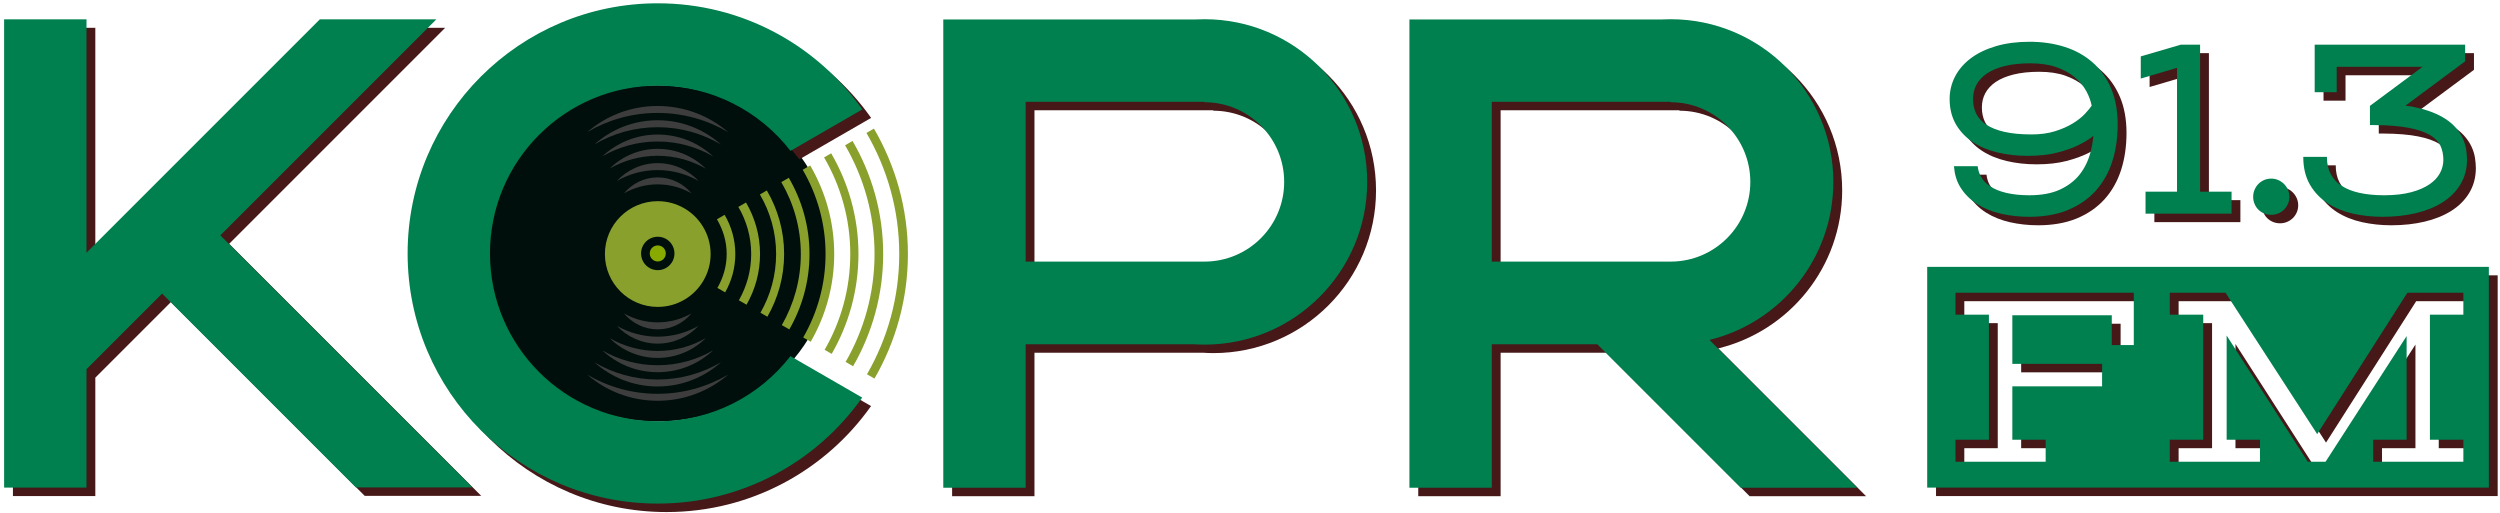
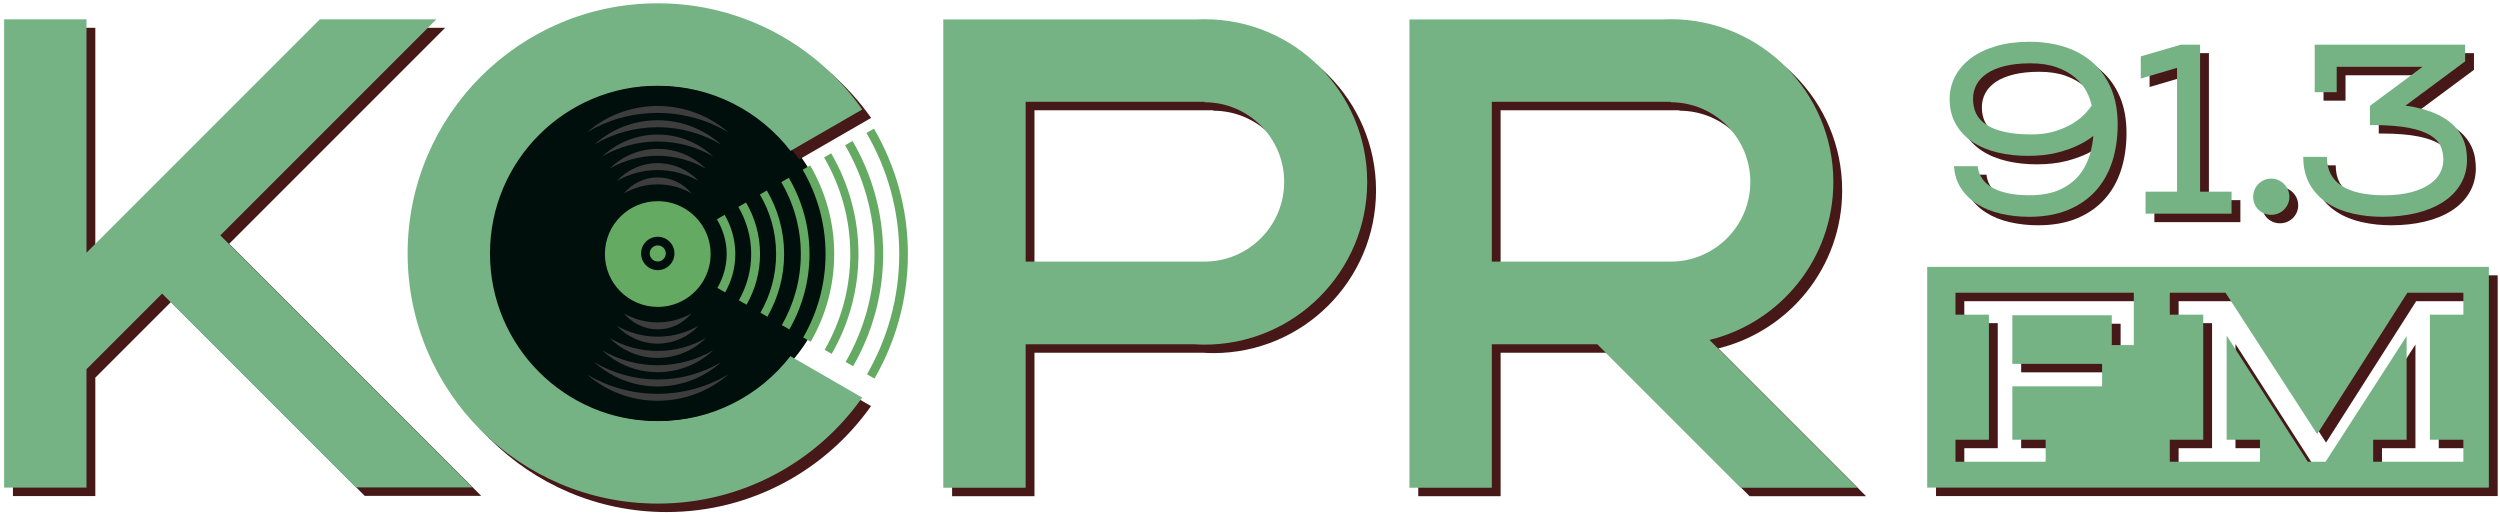
<svg xmlns="http://www.w3.org/2000/svg" xml:space="preserve" enable-background="new 0 0 550 156.16" viewBox="0 0 537 110.16" height="110.16" width="537" y="0px" x="0px" id="Layer_1" version="1.1">
  <defs id="defs3080" />
  <rect y="139.795" x="-41.015" height="164.236" width="2256.146" id="rect3905" style="fill:#4cd351;fill-opacity:1" />
  <g id="g3999" style="fill:#461818;fill-opacity:1" transform="matrix(1.099748,0,0,1.099748,-26.3083,-73.35583)">
    <path style="fill:#461818;fill-opacity:1" id="path4001" d="m 260.905,72.11 c -0.557,0 -1.11,0.014 -1.661,0.043 h -33.272 -16.087 v 91.463 h 16.087 v -28.023 h 32.851 c 0.688,0.045 1.383,0.076 2.082,0.076 17.552,0 31.78,-14.229 31.78,-31.78 0,-17.551 -14.227,-31.779 -31.78,-31.779 z m 0,47.339 h -34.933 V 88.241 h 34.933 v 0.086 c 8.593,0 15.563,6.966 15.563,15.562 0,8.594 -6.969,15.56 -15.563,15.56 z" />
    <polygon style="fill:#461818;fill-opacity:1" id="polygon4003" points="123.807,123.772 74.573,74.539 116.763,32.349 94.012,32.349 48.434,77.929 48.434,32.349 32.344,32.349 32.344,123.813 48.434,123.813 48.434,100.68 63.199,85.914 101.056,123.772 " transform="translate(-5.89391,39.78389)" />
    <g style="fill:#461818;fill-opacity:1" id="g4005" transform="translate(-5.89391,39.78389)">
      <path style="fill:#461818;fill-opacity:1" id="path4007" d="m 365.43,94.966 c 13.889,-3.401 24.195,-15.925 24.195,-30.861 0,-17.551 -14.228,-31.778 -31.78,-31.778 -0.557,0 -1.111,0.014 -1.66,0.043 h -33.271 -16.088 v 91.463 h 16.088 V 95.809 h 20.607 l 28.022,28.023 h 22.751 L 365.43,94.966 z M 322.913,79.665 V 48.457 h 34.932 v 0.086 c 8.596,0 15.563,6.966 15.563,15.562 0,8.595 -6.968,15.561 -15.563,15.561 h -34.932 z" />
    </g>
    <path style="fill:#461818;fill-opacity:1" id="path4009" d="m 402.062,120.481 v 43.116 h 109.7 v -43.116 h -109.7 z m 40.35,5.92 v 9.348 h -4.298 v -5.821 h -19.424 v 9.495 h 16.667 0.863 v 0.863 2.665 0.863 h -0.863 -16.667 v 10.43 h 5.648 0.863 v 0.863 2.572 0.863 h -0.863 -15.89 -0.863 v -0.863 -2.572 -0.863 h 0.863 5.669 v -24.432 h -5.669 -0.863 v -0.863 -2.548 -0.863 h 0.863 33.1 0.863 v 0.863 z m 64.372,0 v 2.548 0.863 h -0.863 -5.669 v 24.432 h 5.669 0.863 v 0.863 2.572 0.863 h -0.863 -15.889 -0.863 v -0.863 -2.572 -0.863 h 0.863 5.669 v -20.245 l -15.575,24.148 -0.255,0.396 h -0.471 -2.527 -0.472 l -0.255,-0.396 -15.597,-24.255 v 20.353 h 5.646 0.863 v 0.863 2.572 0.863 h -0.863 -15.889 -0.863 v -0.863 -2.572 -0.863 h 0.863 5.671 v -24.433 h -5.671 -0.863 v -0.863 -2.548 -0.863 h 0.863 9.561 0.469 l 0.256,0.394 17.643,27.215 17.353,-27.21 0.254,-0.399 h 0.474 9.606 0.863 v 0.863 z" />
    <g style="fill:#461818;fill-opacity:1" id="g4011" transform="translate(-5.89391,39.78389)">
      <path style="fill:#461818;fill-opacity:1" id="path4013" d="m 478.407,65.621 c -0.185,-0.419 -0.439,-0.794 -0.756,-1.113 -0.317,-0.317 -0.691,-0.572 -1.114,-0.761 -0.442,-0.193 -0.908,-0.29 -1.39,-0.29 -0.498,0 -0.971,0.097 -1.405,0.288 -0.429,0.191 -0.802,0.449 -1.113,0.768 -0.316,0.33 -0.562,0.708 -0.736,1.128 -0.18,0.422 -0.271,0.892 -0.271,1.388 0,0.482 0.093,0.944 0.274,1.373 0.171,0.415 0.421,0.792 0.738,1.113 0.313,0.313 0.688,0.563 1.117,0.746 0.438,0.182 0.906,0.272 1.396,0.272 0.474,0 0.934,-0.09 1.367,-0.269 0.437,-0.186 0.812,-0.433 1.126,-0.739 0.323,-0.315 0.581,-0.69 0.768,-1.114 0.19,-0.432 0.288,-0.897 0.288,-1.382 0,-0.5 -0.097,-0.973 -0.289,-1.408 z" />
      <path style="fill:#461818;fill-opacity:1" id="path4015" d="m 443.86,45.813 c -0.861,-2.018 -2.082,-3.727 -3.627,-5.079 -1.534,-1.34 -3.377,-2.356 -5.477,-3.019 -2.075,-0.654 -4.364,-0.985 -6.805,-0.985 -2.43,0 -4.625,0.284 -6.526,0.845 -1.924,0.563 -3.575,1.352 -4.904,2.343 -1.352,1.005 -2.396,2.207 -3.106,3.571 -0.716,1.369 -1.078,2.856 -1.078,4.418 0,1.876 0.415,3.542 1.232,4.952 0.809,1.394 1.927,2.567 3.323,3.487 1.368,0.9 2.996,1.579 4.84,2.017 1.811,0.433 3.789,0.652 5.879,0.652 2.185,0 4.13,-0.216 5.782,-0.644 1.638,-0.422 3.054,-0.93 4.21,-1.509 1.144,-0.572 2.087,-1.161 2.805,-1.75 -0.104,1.125 -0.297,2.22 -0.577,3.271 -0.43,1.621 -1.142,3.066 -2.117,4.297 -0.965,1.212 -2.258,2.197 -3.84,2.926 -1.593,0.733 -3.601,1.104 -5.967,1.104 -1.668,0 -3.173,-0.153 -4.474,-0.456 -1.257,-0.293 -2.326,-0.728 -3.18,-1.291 -0.826,-0.547 -1.436,-1.205 -1.863,-2.007 -0.304,-0.569 -0.493,-1.219 -0.58,-1.926 h -0.876 -2.888 -0.866 l 0.006,0.068 c 0.12,1.527 0.528,2.869 1.212,3.989 0.826,1.355 1.945,2.483 3.327,3.354 1.353,0.854 2.935,1.49 4.7,1.887 1.728,0.393 3.572,0.592 5.481,0.592 2.843,0 5.373,-0.447 7.521,-1.328 2.16,-0.89 3.989,-2.151 5.435,-3.748 1.441,-1.596 2.532,-3.525 3.244,-5.735 0.699,-2.181 1.054,-4.609 1.054,-7.219 10e-4,-2.685 -0.436,-5.067 -1.3,-7.077 z m -5.064,4.962 c -0.625,0.667 -1.434,1.307 -2.405,1.904 -0.975,0.598 -2.147,1.112 -3.482,1.529 -1.322,0.411 -2.867,0.62 -4.591,0.62 -2.063,0 -3.856,-0.172 -5.327,-0.512 -1.434,-0.333 -2.621,-0.808 -3.528,-1.414 -0.881,-0.586 -1.51,-1.277 -1.925,-2.113 -0.416,-0.842 -0.628,-1.812 -0.628,-2.883 0,-1.031 0.229,-1.977 0.683,-2.811 0.452,-0.833 1.133,-1.562 2.023,-2.167 0.918,-0.621 2.093,-1.112 3.49,-1.458 1.425,-0.353 3.102,-0.531 4.982,-0.531 1.999,0 3.739,0.262 5.171,0.779 1.428,0.516 2.636,1.191 3.591,2.007 0.952,0.813 1.704,1.735 2.234,2.741 0.48,0.912 0.816,1.833 1.001,2.741 -0.322,0.473 -0.755,1 -1.289,1.568 z" />
      <polygon style="fill:#461818;fill-opacity:1" id="polygon4017" points="461.255,38.162 461.255,37.299 460.392,37.299 457.613,37.299 457.489,37.299 457.371,37.333 449.67,39.584 449.67,43.911 449.914,43.839 456.75,41.822 456.75,66.007 450.604,66.007 450.601,66.007 450.601,70.304 450.604,70.304 467.403,70.304 467.403,66.007 461.255,66.007 " />
      <path style="fill:#461818;fill-opacity:1" id="path4019" d="m 513.229,57.783 c -0.11,-0.746 -0.347,-1.504 -0.699,-2.254 -0.352,-0.755 -0.864,-1.503 -1.521,-2.22 -0.66,-0.719 -1.537,-1.385 -2.606,-1.98 -1.044,-0.583 -2.342,-1.088 -3.857,-1.503 -0.938,-0.254 -1.999,-0.464 -3.169,-0.626 l 11.299,-8.386 0.349,-0.259 V 40.12 38.162 37.299 h -0.863 -27.66 -0.863 v 0.863 8.414 h 4.299 V 41.62 h 16.765 l -9.923,7.368 -0.349,0.259 v 0.434 2.457 0.858 l 0.858,0.005 c 2.758,0.016 5.062,0.207 6.846,0.565 1.743,0.349 3.13,0.836 4.121,1.448 0.934,0.573 1.588,1.255 1.948,2.03 0.376,0.817 0.567,1.741 0.567,2.744 0,0.898 -0.219,1.765 -0.65,2.576 -0.432,0.813 -1.11,1.546 -2.02,2.18 -0.935,0.651 -2.149,1.179 -3.61,1.569 -1.479,0.396 -3.264,0.597 -5.309,0.597 -1.788,0 -3.405,-0.158 -4.808,-0.47 -1.371,-0.301 -2.546,-0.769 -3.495,-1.392 -0.923,-0.606 -1.614,-1.355 -2.114,-2.292 -0.491,-0.923 -0.74,-2.047 -0.74,-3.337 v -0.011 h -4.616 v 0.011 c 0,2.123 0.445,3.959 1.324,5.458 0.869,1.484 2.051,2.712 3.512,3.647 1.424,0.913 3.088,1.583 4.946,1.994 1.812,0.399 3.721,0.601 5.673,0.601 2.341,0 4.533,-0.238 6.516,-0.707 2.005,-0.474 3.764,-1.186 5.228,-2.115 1.497,-0.947 2.679,-2.135 3.511,-3.531 0.845,-1.41 1.273,-3.033 1.273,-4.823 -0.003,-0.591 -0.057,-1.25 -0.163,-1.96 z" />
    </g>
    <g style="fill:#461818;fill-opacity:1" id="g4021">
      <path style="fill:#000f0b;fill-opacity:1" id="path6021" d="m 271.251,-35.602 c 11.507,26.1 -1.214,56.21 -28.414,67.253 -27.199,11.042 -58.577,-1.165 -70.084,-27.266 -11.507,-26.1 1.214,-56.21 28.414,-67.253 26.862,-10.905 57.876,0.857 69.711,26.439" transform="matrix(0.639852,0,0,0.639852,10.28595,126.1821)" />
      <path style="fill:#461818;fill-opacity:1" id="path4023" d="m 154.119,150.632 c -18.099,0 -36.054,-15.363 -36.054,-33.465 0,-18.1 17.263,-35.882 35.363,-35.882 10.552,0 20.623,8.795 26.617,16.541 l 14.022,-8.096 c -8.846,-12.539 -23.439,-20.729 -39.95,-20.729 -26.982,0 -48.856,21.876 -48.856,48.856 0,26.983 21.874,48.859 48.856,48.859 16.5,0 31.085,-8.178 39.934,-20.704 l -14.024,-8.097 c -5.996,7.736 -15.366,12.717 -25.908,12.717 z" />
      <g style="fill:#461818;fill-opacity:1" id="g4063">
		
		
		
		
		
		
	</g>
    </g>
  </g>
  <g id="g3090" style="fill:#e04c4c;fill-opacity:1" transform="matrix(1.099748,0,0,1.099748,-34.68612,-31.42143)">
-     <path style="fill:#007f4f;fill-opacity:1" id="path2986" d="m 266.799,32.326 c -0.557,0 -1.11,0.014 -1.661,0.043 h -33.272 -16.087 v 91.463 h 16.087 V 95.809 h 32.851 c 0.688,0.045 1.383,0.076 2.082,0.076 17.552,0 31.78,-14.229 31.78,-31.78 0,-17.551 -14.227,-31.779 -31.78,-31.779 z m 0,47.339 H 231.866 V 48.457 h 34.933 v 0.086 c 8.593,0 15.563,6.966 15.563,15.562 0,8.594 -6.969,15.56 -15.563,15.56 z" />
-     <polygon style="fill:#007f4f;fill-opacity:1" id="polygon2988" points="32.344,123.813 48.434,123.813 48.434,100.68 63.199,85.914 101.056,123.772 123.807,123.772 74.573,74.539 116.763,32.349 94.012,32.349 48.434,77.929 48.434,32.349 32.344,32.349 " />
-     <g style="fill:#007f4f;fill-opacity:1" id="g2990">
-       <path style="fill:#007f4f;fill-opacity:1" id="path2992" d="m 365.43,94.966 c 13.889,-3.401 24.195,-15.925 24.195,-30.861 0,-17.551 -14.228,-31.778 -31.78,-31.778 -0.557,0 -1.111,0.014 -1.66,0.043 h -33.271 -16.088 v 91.463 h 16.088 V 95.809 h 20.607 l 28.022,28.023 h 22.751 L 365.43,94.966 z M 322.913,79.665 V 48.457 h 34.932 v 0.086 c 8.596,0 15.563,6.966 15.563,15.562 0,8.595 -6.968,15.561 -15.563,15.561 h -34.932 z" />
-     </g>
-     <path style="fill:#007f4f;fill-opacity:1" id="path2994" d="m 407.956,80.697 v 43.116 h 109.7 V 80.697 h -109.7 z m 40.35,5.92 v 9.348 h -4.298 v -5.821 h -19.424 v 9.495 h 16.667 0.863 v 0.863 2.665 0.863 h -0.863 -16.667 v 10.43 h 5.648 0.863 v 0.863 2.572 0.863 h -0.863 -15.89 -0.863 v -0.863 -2.572 -0.863 h 0.863 5.669 V 90.028 h -5.669 -0.863 v -0.863 -2.548 -0.863 h 0.863 33.1 0.863 v 0.863 z m 64.372,0 v 2.548 0.863 h -0.863 -5.669 v 24.432 h 5.669 0.863 v 0.863 2.572 0.863 h -0.863 -15.889 -0.863 v -0.863 -2.572 -0.863 h 0.863 5.669 V 94.215 l -15.575,24.148 -0.255,0.396 h -0.471 -2.527 -0.472 l -0.255,-0.396 -15.597,-24.255 v 20.353 h 5.646 0.863 v 0.863 2.572 0.863 h -0.863 -15.889 -0.863 v -0.863 -2.572 -0.863 h 0.863 5.671 V 90.028 h -5.671 -0.863 v -0.863 -2.548 -0.863 h 0.863 9.561 0.469 l 0.256,0.394 17.643,27.215 17.353,-27.21 0.254,-0.399 h 0.474 9.606 0.863 v 0.863 z" />
-     <g style="fill:#007f4f;fill-opacity:1" id="g2996">
-       <path style="fill:#007f4f;fill-opacity:1" id="path2998" d="m 478.407,65.621 c -0.185,-0.419 -0.439,-0.794 -0.756,-1.113 -0.317,-0.317 -0.691,-0.572 -1.114,-0.761 -0.442,-0.193 -0.908,-0.29 -1.39,-0.29 -0.498,0 -0.971,0.097 -1.405,0.288 -0.429,0.191 -0.802,0.449 -1.113,0.768 -0.316,0.33 -0.562,0.708 -0.736,1.128 -0.18,0.422 -0.271,0.892 -0.271,1.388 0,0.482 0.093,0.944 0.274,1.373 0.171,0.415 0.421,0.792 0.738,1.113 0.313,0.313 0.688,0.563 1.117,0.746 0.438,0.182 0.906,0.272 1.396,0.272 0.474,0 0.934,-0.09 1.367,-0.269 0.437,-0.186 0.812,-0.433 1.126,-0.739 0.323,-0.315 0.581,-0.69 0.768,-1.114 0.19,-0.432 0.288,-0.897 0.288,-1.382 0,-0.5 -0.097,-0.973 -0.289,-1.408 z" />
-       <path style="fill:#007f4f;fill-opacity:1" id="path3002" d="m 443.86,45.813 c -0.861,-2.018 -2.082,-3.727 -3.627,-5.079 -1.534,-1.34 -3.377,-2.356 -5.477,-3.019 -2.075,-0.654 -4.364,-0.985 -6.805,-0.985 -2.43,0 -4.625,0.284 -6.526,0.845 -1.924,0.563 -3.575,1.352 -4.904,2.343 -1.352,1.005 -2.396,2.207 -3.106,3.571 -0.716,1.369 -1.078,2.856 -1.078,4.418 0,1.876 0.415,3.542 1.232,4.952 0.809,1.394 1.927,2.567 3.323,3.487 1.368,0.9 2.996,1.579 4.84,2.017 1.811,0.433 3.789,0.652 5.879,0.652 2.185,0 4.13,-0.216 5.782,-0.644 1.638,-0.422 3.054,-0.93 4.21,-1.509 1.144,-0.572 2.087,-1.161 2.805,-1.75 -0.104,1.125 -0.297,2.22 -0.577,3.271 -0.43,1.621 -1.142,3.066 -2.117,4.297 -0.965,1.212 -2.258,2.197 -3.84,2.926 -1.593,0.733 -3.601,1.104 -5.967,1.104 -1.668,0 -3.173,-0.153 -4.474,-0.456 -1.257,-0.293 -2.326,-0.728 -3.18,-1.291 -0.826,-0.547 -1.436,-1.205 -1.863,-2.007 -0.304,-0.569 -0.493,-1.219 -0.58,-1.926 h -0.876 -2.888 -0.866 l 0.006,0.068 c 0.12,1.527 0.528,2.869 1.212,3.989 0.826,1.355 1.945,2.483 3.327,3.354 1.353,0.854 2.935,1.49 4.7,1.887 1.728,0.393 3.572,0.592 5.481,0.592 2.843,0 5.373,-0.447 7.521,-1.328 2.16,-0.89 3.989,-2.151 5.435,-3.748 1.441,-1.596 2.532,-3.525 3.244,-5.735 0.699,-2.181 1.054,-4.609 1.054,-7.219 10e-4,-2.685 -0.436,-5.067 -1.3,-7.077 z m -5.064,4.962 c -0.625,0.667 -1.434,1.307 -2.405,1.904 -0.975,0.598 -2.147,1.112 -3.482,1.529 -1.322,0.411 -2.867,0.62 -4.591,0.62 -2.063,0 -3.856,-0.172 -5.327,-0.512 -1.434,-0.333 -2.621,-0.808 -3.528,-1.414 -0.881,-0.586 -1.51,-1.277 -1.925,-2.113 -0.416,-0.842 -0.628,-1.812 -0.628,-2.883 0,-1.031 0.229,-1.977 0.683,-2.811 0.452,-0.833 1.133,-1.562 2.023,-2.167 0.918,-0.621 2.093,-1.112 3.49,-1.458 1.425,-0.353 3.102,-0.531 4.982,-0.531 1.999,0 3.739,0.262 5.171,0.779 1.428,0.516 2.636,1.191 3.591,2.007 0.952,0.813 1.704,1.735 2.234,2.741 0.48,0.912 0.816,1.833 1.001,2.741 -0.322,0.473 -0.755,1 -1.289,1.568 z" />
-       <polygon style="fill:#007f4f;fill-opacity:1" id="polygon3004" points="449.67,43.911 449.914,43.839 456.75,41.822 456.75,66.007 450.604,66.007 450.601,66.007 450.601,70.304 450.604,70.304 467.403,70.304 467.403,66.007 461.255,66.007 461.255,38.162 461.255,37.299 460.392,37.299 457.613,37.299 457.489,37.299 457.371,37.333 449.67,39.584 " />
-       <path style="fill:#007f4f;fill-opacity:1" id="path3006" d="m 513.229,57.783 c -0.11,-0.746 -0.347,-1.504 -0.699,-2.254 -0.352,-0.755 -0.864,-1.503 -1.521,-2.22 -0.66,-0.719 -1.537,-1.385 -2.606,-1.98 -1.044,-0.583 -2.342,-1.088 -3.857,-1.503 -0.938,-0.254 -1.999,-0.464 -3.169,-0.626 l 11.299,-8.386 0.349,-0.259 V 40.12 38.162 37.299 h -0.863 -27.66 -0.863 v 0.863 8.414 h 4.299 V 41.62 h 16.765 l -9.923,7.368 -0.349,0.259 v 0.434 2.457 0.858 l 0.858,0.005 c 2.758,0.016 5.062,0.207 6.846,0.565 1.743,0.349 3.13,0.836 4.121,1.448 0.934,0.573 1.588,1.255 1.948,2.03 0.376,0.817 0.567,1.741 0.567,2.744 0,0.898 -0.219,1.765 -0.65,2.576 -0.432,0.813 -1.11,1.546 -2.02,2.18 -0.935,0.651 -2.149,1.179 -3.61,1.569 -1.479,0.396 -3.264,0.597 -5.309,0.597 -1.788,0 -3.405,-0.158 -4.808,-0.47 -1.371,-0.301 -2.546,-0.769 -3.495,-1.392 -0.923,-0.606 -1.614,-1.355 -2.114,-2.292 -0.491,-0.923 -0.74,-2.047 -0.74,-3.337 v -0.011 h -4.616 v 0.011 c 0,2.123 0.445,3.959 1.324,5.458 0.869,1.484 2.051,2.712 3.512,3.647 1.424,0.913 3.088,1.583 4.946,1.994 1.812,0.399 3.721,0.601 5.673,0.601 2.341,0 4.533,-0.238 6.516,-0.707 2.005,-0.474 3.764,-1.186 5.228,-2.115 1.497,-0.947 2.679,-2.135 3.511,-3.531 0.845,-1.41 1.273,-3.033 1.273,-4.823 -0.003,-0.591 -0.057,-1.25 -0.163,-1.96 z" />
-     </g>
    <g style="fill:#e04c4c;fill-opacity:1" id="g3008">
-       <path style="fill:#007f4f;fill-opacity:1" id="path3010" d="m 160.013,110.848 c -18.099,0 -32.771,-14.672 -32.771,-32.774 0,-18.1 14.671,-32.771 32.771,-32.771 10.552,0 19.932,4.993 25.926,12.739 l 14.022,-8.096 c -8.846,-12.539 -23.439,-20.729 -39.95,-20.729 -26.982,0 -48.856,21.876 -48.856,48.856 0,26.983 21.874,48.859 48.856,48.859 16.5,0 31.085,-8.178 39.934,-20.704 l -14.024,-8.097 c -5.996,7.736 -15.366,12.717 -25.908,12.717 z" />
-       <g style="fill:#89a02c;fill-opacity:1" id="g3012">
-         <g style="fill:#89a02c;fill-opacity:1" id="g3014">
-           <path style="fill:#89a02c;fill-opacity:1" id="path3016" d="m 202.236,53.69 -0.931,0.538 -0.532,0.309 c 4.05,6.961 6.405,15.021 6.405,23.65 0,8.561 -2.315,16.566 -6.3,23.483 l 0.427,0.251 1.034,0.596 c 4.132,-7.168 6.53,-15.461 6.53,-24.33 0,-8.933 -2.441,-17.289 -6.633,-24.497 z" />
+       <g id="g3108" style="fill:#75b385;fill-opacity:1">
+         <path d="m 266.799,32.326 c -0.557,0 -1.11,0.014 -1.661,0.043 h -33.272 -16.087 v 91.463 h 16.087 V 95.809 h 32.851 c 0.688,0.045 1.383,0.076 2.082,0.076 17.552,0 31.78,-14.229 31.78,-31.78 0,-17.551 -14.227,-31.779 -31.78,-31.779 z m 0,47.339 H 231.866 V 48.457 h 34.933 v 0.086 c 8.593,0 15.563,6.966 15.563,15.562 0,8.594 -6.969,15.56 -15.563,15.56 z" id="path2986" style="fill:#75b385;fill-opacity:1" />
+         <polygon points="32.344,123.813 48.434,123.813 48.434,100.68 63.199,85.914 101.056,123.772 123.807,123.772 74.573,74.539 116.763,32.349 94.012,32.349 48.434,77.929 48.434,32.349 32.344,32.349 " id="polygon2988" style="fill:#75b385;fill-opacity:1" />
+         <g id="g2990" style="fill:#75b385;fill-opacity:1">
+           <path d="m 365.43,94.966 c 13.889,-3.401 24.195,-15.925 24.195,-30.861 0,-17.551 -14.228,-31.778 -31.78,-31.778 -0.557,0 -1.111,0.014 -1.66,0.043 h -33.271 -16.088 v 91.463 h 16.088 V 95.809 h 20.607 l 28.022,28.023 h 22.751 L 365.43,94.966 z M 322.913,79.665 V 48.457 h 34.932 v 0.086 c 8.596,0 15.563,6.966 15.563,15.562 0,8.595 -6.968,15.561 -15.563,15.561 h -34.932 z" id="path2992" style="fill:#75b385;fill-opacity:1" />
        </g>
-         <g style="fill:#89a02c;fill-opacity:1" id="g3018">
-           <path style="fill:#89a02c;fill-opacity:1" id="path3020" d="m 204.04,78.188 c 0,-8.055 -2.201,-15.588 -5.983,-22.085 l -1.457,0.843 c 3.635,6.25 5.753,13.492 5.753,21.242 0,7.682 -2.075,14.861 -5.651,21.075 l 1.461,0.842 c 3.717,-6.457 5.877,-13.928 5.877,-21.917 z" />
+         <path d="m 407.956,80.697 v 43.116 h 109.7 V 80.697 h -109.7 z m 40.35,5.92 v 9.348 h -4.298 v -5.821 h -19.424 v 9.495 h 16.667 0.863 v 0.863 2.665 0.863 h -0.863 -16.667 v 10.43 h 5.648 0.863 v 0.863 2.572 0.863 h -0.863 -15.89 -0.863 v -0.863 -2.572 -0.863 h 0.863 5.669 V 90.028 h -5.669 -0.863 v -0.863 -2.548 -0.863 h 0.863 33.1 0.863 v 0.863 z m 64.372,0 v 2.548 0.863 h -0.863 -5.669 v 24.432 h 5.669 0.863 v 0.863 2.572 0.863 h -0.863 -15.889 -0.863 v -0.863 -2.572 -0.863 h 0.863 5.669 V 94.215 l -15.575,24.148 -0.255,0.396 h -0.471 -2.527 -0.472 l -0.255,-0.396 -15.597,-24.255 v 20.353 h 5.646 0.863 v 0.863 2.572 0.863 h -0.863 -15.889 -0.863 v -0.863 -2.572 -0.863 h 0.863 5.671 V 90.028 h -5.671 -0.863 v -0.863 -2.548 -0.863 h 0.863 9.561 0.469 l 0.256,0.394 17.643,27.215 17.353,-27.21 0.254,-0.399 h 0.474 9.606 0.863 v 0.863 z" id="path2994" style="fill:#75b385;fill-opacity:1" />
+         <g id="g2996" style="fill:#75b385;fill-opacity:1">
+           <path d="m 478.407,65.621 c -0.185,-0.419 -0.439,-0.794 -0.756,-1.113 -0.317,-0.317 -0.691,-0.572 -1.114,-0.761 -0.442,-0.193 -0.908,-0.29 -1.39,-0.29 -0.498,0 -0.971,0.097 -1.405,0.288 -0.429,0.191 -0.802,0.449 -1.113,0.768 -0.316,0.33 -0.562,0.708 -0.736,1.128 -0.18,0.422 -0.271,0.892 -0.271,1.388 0,0.482 0.093,0.944 0.274,1.373 0.171,0.415 0.421,0.792 0.738,1.113 0.313,0.313 0.688,0.563 1.117,0.746 0.438,0.182 0.906,0.272 1.396,0.272 0.474,0 0.934,-0.09 1.367,-0.269 0.437,-0.186 0.812,-0.433 1.126,-0.739 0.323,-0.315 0.581,-0.69 0.768,-1.114 0.19,-0.432 0.288,-0.897 0.288,-1.382 0,-0.5 -0.097,-0.973 -0.289,-1.408 z" id="path2998" style="fill:#75b385;fill-opacity:1" />
+           <path d="m 443.86,45.813 c -0.861,-2.018 -2.082,-3.727 -3.627,-5.079 -1.534,-1.34 -3.377,-2.356 -5.477,-3.019 -2.075,-0.654 -4.364,-0.985 -6.805,-0.985 -2.43,0 -4.625,0.284 -6.526,0.845 -1.924,0.563 -3.575,1.352 -4.904,2.343 -1.352,1.005 -2.396,2.207 -3.106,3.571 -0.716,1.369 -1.078,2.856 -1.078,4.418 0,1.876 0.415,3.542 1.232,4.952 0.809,1.394 1.927,2.567 3.323,3.487 1.368,0.9 2.996,1.579 4.84,2.017 1.811,0.433 3.789,0.652 5.879,0.652 2.185,0 4.13,-0.216 5.782,-0.644 1.638,-0.422 3.054,-0.93 4.21,-1.509 1.144,-0.572 2.087,-1.161 2.805,-1.75 -0.104,1.125 -0.297,2.22 -0.577,3.271 -0.43,1.621 -1.142,3.066 -2.117,4.297 -0.965,1.212 -2.258,2.197 -3.84,2.926 -1.593,0.733 -3.601,1.104 -5.967,1.104 -1.668,0 -3.173,-0.153 -4.474,-0.456 -1.257,-0.293 -2.326,-0.728 -3.18,-1.291 -0.826,-0.547 -1.436,-1.205 -1.863,-2.007 -0.304,-0.569 -0.493,-1.219 -0.58,-1.926 h -0.876 -2.888 -0.866 l 0.006,0.068 c 0.12,1.527 0.528,2.869 1.212,3.989 0.826,1.355 1.945,2.483 3.327,3.354 1.353,0.854 2.935,1.49 4.7,1.887 1.728,0.393 3.572,0.592 5.481,0.592 2.843,0 5.373,-0.447 7.521,-1.328 2.16,-0.89 3.989,-2.151 5.435,-3.748 1.441,-1.596 2.532,-3.525 3.244,-5.735 0.699,-2.181 1.054,-4.609 1.054,-7.219 10e-4,-2.685 -0.436,-5.067 -1.3,-7.077 z m -5.064,4.962 c -0.625,0.667 -1.434,1.307 -2.405,1.904 -0.975,0.598 -2.147,1.112 -3.482,1.529 -1.322,0.411 -2.867,0.62 -4.591,0.62 -2.063,0 -3.856,-0.172 -5.327,-0.512 -1.434,-0.333 -2.621,-0.808 -3.528,-1.414 -0.881,-0.586 -1.51,-1.277 -1.925,-2.113 -0.416,-0.842 -0.628,-1.812 -0.628,-2.883 0,-1.031 0.229,-1.977 0.683,-2.811 0.452,-0.833 1.133,-1.562 2.023,-2.167 0.918,-0.621 2.093,-1.112 3.49,-1.458 1.425,-0.353 3.102,-0.531 4.982,-0.531 1.999,0 3.739,0.262 5.171,0.779 1.428,0.516 2.636,1.191 3.591,2.007 0.952,0.813 1.704,1.735 2.234,2.741 0.48,0.912 0.816,1.833 1.001,2.741 -0.322,0.473 -0.755,1 -1.289,1.568 z" id="path3002" style="fill:#75b385;fill-opacity:1" />
+           <polygon points="449.67,43.911 449.914,43.839 456.75,41.822 456.75,66.007 450.604,66.007 450.601,66.007 450.601,70.304 450.604,70.304 467.403,70.304 467.403,66.007 461.255,66.007 461.255,38.162 461.255,37.299 460.392,37.299 457.613,37.299 457.489,37.299 457.371,37.333 449.67,39.584 " id="polygon3004" style="fill:#75b385;fill-opacity:1" />
+           <path d="m 513.229,57.783 c -0.11,-0.746 -0.347,-1.504 -0.699,-2.254 -0.352,-0.755 -0.864,-1.503 -1.521,-2.22 -0.66,-0.719 -1.537,-1.385 -2.606,-1.98 -1.044,-0.583 -2.342,-1.088 -3.857,-1.503 -0.938,-0.254 -1.999,-0.464 -3.169,-0.626 l 11.299,-8.386 0.349,-0.259 V 40.12 38.162 37.299 h -0.863 -27.66 -0.863 v 0.863 8.414 h 4.299 V 41.62 h 16.765 l -9.923,7.368 -0.349,0.259 v 0.434 2.457 0.858 l 0.858,0.005 c 2.758,0.016 5.062,0.207 6.846,0.565 1.743,0.349 3.13,0.836 4.121,1.448 0.934,0.573 1.588,1.255 1.948,2.03 0.376,0.817 0.567,1.741 0.567,2.744 0,0.898 -0.219,1.765 -0.65,2.576 -0.432,0.813 -1.11,1.546 -2.02,2.18 -0.935,0.651 -2.149,1.179 -3.61,1.569 -1.479,0.396 -3.264,0.597 -5.309,0.597 -1.788,0 -3.405,-0.158 -4.808,-0.47 -1.371,-0.301 -2.546,-0.769 -3.495,-1.392 -0.923,-0.606 -1.614,-1.355 -2.114,-2.292 -0.491,-0.923 -0.74,-2.047 -0.74,-3.337 v -0.011 h -4.616 v 0.011 c 0,2.123 0.445,3.959 1.324,5.458 0.869,1.484 2.051,2.712 3.512,3.647 1.424,0.913 3.088,1.583 4.946,1.994 1.812,0.399 3.721,0.601 5.673,0.601 2.341,0 4.533,-0.238 6.516,-0.707 2.005,-0.474 3.764,-1.186 5.228,-2.115 1.497,-0.947 2.679,-2.135 3.511,-3.531 0.845,-1.41 1.273,-3.033 1.273,-4.823 -0.003,-0.591 -0.057,-1.25 -0.163,-1.96 z" id="path3006" style="fill:#75b385;fill-opacity:1" />
        </g>
-         <g style="fill:#89a02c;fill-opacity:1" id="g3022">
-           <path style="fill:#89a02c;fill-opacity:1" id="path3024" d="m 193.881,58.515 -1.385,0.798 c 3.234,5.556 5.119,11.987 5.119,18.875 0,6.818 -1.841,13.192 -5.012,18.708 l 1.379,0.797 c 3.31,-5.745 5.229,-12.395 5.229,-19.505 0,-7.18 -1.962,-13.886 -5.33,-19.673 z" />
+         <path d="m 160.013,110.848 c -18.099,0 -32.771,-14.672 -32.771,-32.774 0,-18.1 14.671,-32.771 32.771,-32.771 10.552,0 19.932,4.993 25.926,12.739 l 14.022,-8.096 c -8.846,-12.539 -23.439,-20.729 -39.95,-20.729 -26.982,0 -48.856,21.876 -48.856,48.856 0,26.983 21.874,48.859 48.856,48.859 16.5,0 31.085,-8.178 39.934,-20.704 l -14.024,-8.097 c -5.996,7.736 -15.366,12.717 -25.908,12.717 z" id="path3010" style="fill:#75b385;fill-opacity:1" />
+       </g>
+       <g id="g3889" style="fill:#64aa63;fill-opacity:1">
+         <g id="g3012" style="fill:#64aa63;fill-opacity:1">
+           <g id="g3014" style="fill:#64aa63;fill-opacity:1">
+             <path d="m 202.236,53.69 -0.931,0.538 -0.532,0.309 c 4.05,6.961 6.405,15.021 6.405,23.65 0,8.561 -2.315,16.566 -6.3,23.483 l 0.427,0.251 1.034,0.596 c 4.132,-7.168 6.53,-15.461 6.53,-24.33 0,-8.933 -2.441,-17.289 -6.633,-24.497 z" id="path3016" style="fill:#64aa63;fill-opacity:1" />
+           </g>
+           <g id="g3018" style="fill:#64aa63;fill-opacity:1">
+             <path d="m 204.04,78.188 c 0,-8.055 -2.201,-15.588 -5.983,-22.085 l -1.457,0.843 c 3.635,6.25 5.753,13.492 5.753,21.242 0,7.682 -2.075,14.861 -5.651,21.075 l 1.461,0.842 c 3.717,-6.457 5.877,-13.928 5.877,-21.917 z" id="path3020" style="fill:#64aa63;fill-opacity:1" />
+           </g>
+           <g id="g3022" style="fill:#64aa63;fill-opacity:1">
+             <path d="m 193.881,58.515 -1.385,0.798 c 3.234,5.556 5.119,11.987 5.119,18.875 0,6.818 -1.841,13.192 -5.012,18.708 l 1.379,0.797 c 3.31,-5.745 5.229,-12.395 5.229,-19.505 0,-7.18 -1.962,-13.886 -5.33,-19.673 z" id="path3024" style="fill:#64aa63;fill-opacity:1" />
+           </g>
+           <g id="g3026" style="fill:#64aa63;fill-opacity:1">
+             <path d="m 189.782,60.882 -1.461,0.847 c 2.821,4.842 4.465,10.455 4.465,16.459 0,5.939 -1.603,11.491 -4.365,16.291 l 1.465,0.847 c 2.905,-5.051 4.59,-10.891 4.59,-17.138 0.001,-6.313 -1.729,-12.218 -4.694,-17.306 z" id="path3028" style="fill:#64aa63;fill-opacity:1" />
+           </g>
+           <g id="g3030" style="fill:#64aa63;fill-opacity:1">
+             <path d="m 185.602,63.295 -1.461,0.846 c 2.413,4.131 3.814,8.923 3.814,14.047 0,5.056 -1.36,9.79 -3.711,13.883 l 1.465,0.843 c 2.49,-4.34 3.939,-9.358 3.939,-14.726 0,-5.433 -1.488,-10.517 -4.046,-14.893 z" id="path3032" style="fill:#64aa63;fill-opacity:1" />
+           </g>
+           <g id="g3034" style="fill:#64aa63;fill-opacity:1">
+             <path d="m 181.318,65.772 -1.356,0.781 c 2.001,3.419 3.167,7.389 3.167,11.634 0,4.18 -1.124,8.088 -3.062,11.467 l 1.356,0.785 c 2.069,-3.613 3.271,-7.788 3.271,-12.252 0,-4.532 -1.243,-8.765 -3.376,-12.415 z" id="path3036" style="fill:#64aa63;fill-opacity:1" />
+           </g>
+           <g id="g3038" style="fill:#64aa63;fill-opacity:1">
+             <path d="m 175.751,68.982 c 1.586,2.704 2.511,5.844 2.511,9.205 0,3.292 -0.883,6.37 -2.408,9.037 l 1.496,0.863 c 1.672,-2.922 2.64,-6.296 2.64,-9.9 0,-3.674 -1.009,-7.105 -2.743,-10.068 l -1.496,0.863 z" id="path3040" style="fill:#64aa63;fill-opacity:1" />
+           </g>
+           <g id="g3042" style="fill:#64aa63;fill-opacity:1">
+             <path d="m 171.57,71.398 c 1.179,2.002 1.903,4.303 1.903,6.789 0,2.421 -0.69,4.656 -1.809,6.617 l 1.508,0.875 c 1.26,-2.215 1.989,-4.763 1.989,-7.492 0,-2.794 -0.769,-5.404 -2.09,-7.656 l -1.501,0.867 z" id="path3044" style="fill:#64aa63;fill-opacity:1" />
+           </g>
        </g>
-         <g style="fill:#89a02c;fill-opacity:1" id="g3026">
-           <path style="fill:#89a02c;fill-opacity:1" id="path3028" d="m 189.782,60.882 -1.461,0.847 c 2.821,4.842 4.465,10.455 4.465,16.459 0,5.939 -1.603,11.491 -4.365,16.291 l 1.465,0.847 c 2.905,-5.051 4.59,-10.891 4.59,-17.138 0.001,-6.313 -1.729,-12.218 -4.694,-17.306 z" />
-         </g>
-         <g style="fill:#89a02c;fill-opacity:1" id="g3030">
-           <path style="fill:#89a02c;fill-opacity:1" id="path3032" d="m 185.602,63.295 -1.461,0.846 c 2.413,4.131 3.814,8.923 3.814,14.047 0,5.056 -1.36,9.79 -3.711,13.883 l 1.465,0.843 c 2.49,-4.34 3.939,-9.358 3.939,-14.726 0,-5.433 -1.488,-10.517 -4.046,-14.893 z" />
-         </g>
-         <g style="fill:#89a02c;fill-opacity:1" id="g3034">
-           <path style="fill:#89a02c;fill-opacity:1" id="path3036" d="m 181.318,65.772 -1.356,0.781 c 2.001,3.419 3.167,7.389 3.167,11.634 0,4.18 -1.124,8.088 -3.062,11.467 l 1.356,0.785 c 2.069,-3.613 3.271,-7.788 3.271,-12.252 0,-4.532 -1.243,-8.765 -3.376,-12.415 z" />
-         </g>
-         <g style="fill:#89a02c;fill-opacity:1" id="g3038">
-           <path style="fill:#89a02c;fill-opacity:1" id="path3040" d="m 175.751,68.982 c 1.586,2.704 2.511,5.844 2.511,9.205 0,3.292 -0.883,6.37 -2.408,9.037 l 1.496,0.863 c 1.672,-2.922 2.64,-6.296 2.64,-9.9 0,-3.674 -1.009,-7.105 -2.743,-10.068 l -1.496,0.863 z" />
-         </g>
-         <g style="fill:#89a02c;fill-opacity:1" id="g3042">
-           <path style="fill:#89a02c;fill-opacity:1" id="path3044" d="m 171.57,71.398 c 1.179,2.002 1.903,4.303 1.903,6.789 0,2.421 -0.69,4.656 -1.809,6.617 l 1.508,0.875 c 1.26,-2.215 1.989,-4.763 1.989,-7.492 0,-2.794 -0.769,-5.404 -2.09,-7.656 l -1.501,0.867 z" />
-         </g>
+         <path d="m 168.806,72.779 c -1.816,-2.95 -5.075,-4.915 -8.794,-4.915 -5.702,0 -10.324,4.624 -10.324,10.323 0,5.705 4.622,10.328 10.324,10.328 3.791,0 7.1,-2.043 8.896,-5.088 0.908,-1.537 1.43,-3.324 1.43,-5.24 -0.001,-1.98 -0.562,-3.833 -1.532,-5.408 z m -8.795,8.557 c -1.804,0 -3.259,-1.463 -3.259,-3.263 0,-1.801 1.455,-3.259 3.259,-3.259 1.808,0 3.261,1.458 3.261,3.259 0,1.8 -1.453,3.263 -3.261,3.263 z" id="path3046" style="fill:#64aa63;fill-opacity:1" />
+         <path d="m 160.011,76.507 c -0.867,0 -1.566,0.699 -1.566,1.566 0,0.867 0.699,1.569 1.566,1.569 0.869,0 1.57,-0.702 1.57,-1.569 0,-0.867 -0.701,-1.566 -1.57,-1.566 z" id="path3048" style="fill:#64aa63;fill-opacity:1" />
      </g>
-       <path style="fill:#89a02c;fill-opacity:1" id="path3046" d="m 168.806,72.779 c -1.816,-2.95 -5.075,-4.915 -8.794,-4.915 -5.702,0 -10.324,4.624 -10.324,10.323 0,5.705 4.622,10.328 10.324,10.328 3.791,0 7.1,-2.043 8.896,-5.088 0.908,-1.537 1.43,-3.324 1.43,-5.24 -0.001,-1.98 -0.562,-3.833 -1.532,-5.408 z m -8.795,8.557 c -1.804,0 -3.259,-1.463 -3.259,-3.263 0,-1.801 1.455,-3.259 3.259,-3.259 1.808,0 3.261,1.458 3.261,3.259 0,1.8 -1.453,3.263 -3.261,3.263 z" />
-       <path style="fill:#88aa00;fill-opacity:1" id="path3048" d="m 160.011,76.507 c -0.867,0 -1.566,0.699 -1.566,1.566 0,0.867 0.699,1.569 1.566,1.569 0.869,0 1.57,-0.702 1.57,-1.569 0,-0.867 -0.701,-1.566 -1.57,-1.566 z" />
      <g style="fill:#3d3d3d;fill-opacity:1" id="g3050">
        <path style="fill:#3d3d3d;fill-opacity:1" id="path3052" d="m 173.787,54.396 c -3.705,-3.188 -8.519,-5.124 -13.808,-5.124 -5.261,0 -10.046,1.923 -13.735,5.092 4.028,-2.363 8.707,-3.735 13.729,-3.735 5.052,0 9.762,1.389 13.814,3.767 z" />
        <path style="fill:#3d3d3d;fill-opacity:1" id="path3054" d="m 172.365,56.793 c -3.288,-2.935 -7.613,-4.734 -12.382,-4.734 -4.743,0 -9.045,1.788 -12.317,4.705 3.613,-2.111 7.809,-3.345 12.309,-3.345 4.534,0 8.757,1.245 12.39,3.374 z" />
        <path style="fill:#3d3d3d;fill-opacity:1" id="path3056" d="M 170.842,59.131 C 168,56.481 164.195,54.85 159.986,54.85 c -4.184,0 -7.964,1.623 -10.796,4.253 3.177,-1.829 6.851,-2.894 10.788,-2.894 3.966,0 7.671,1.077 10.864,2.922 z" />
        <path style="fill:#3d3d3d;fill-opacity:1" id="path3058" d="m 169.396,61.515 c -2.406,-2.396 -5.729,-3.871 -9.405,-3.871 -3.656,0 -6.954,1.468 -9.354,3.843 2.754,-1.574 5.937,-2.486 9.346,-2.486 3.437,-10e-4 6.645,0.924 9.413,2.514 z" />
        <path style="fill:#3d3d3d;fill-opacity:1" id="path3060" d="m 167.994,63.923 c -2.001,-2.137 -4.827,-3.488 -8.001,-3.488 -3.156,0 -5.969,1.344 -7.964,3.473 2.344,-1.34 5.057,-2.117 7.958,-2.117 2.919,-10e-4 5.648,0.78 8.007,2.132 z" />
        <path style="fill:#3d3d3d;fill-opacity:1" id="path3062" d="m 166.603,66.344 c -1.58,-1.895 -3.935,-3.123 -6.606,-3.123 -2.659,0 -4.999,1.221 -6.577,3.106 1.936,-1.105 4.175,-1.746 6.571,-1.746 2.412,0 4.664,0.646 6.612,1.763 z" />
      </g>
      <g style="fill:#3d3d3d;fill-opacity:1" id="g3064">
        <path style="fill:#3d3d3d;fill-opacity:1" id="path3066" d="m 173.787,101.725 c -3.705,3.185 -8.519,5.124 -13.808,5.124 -5.261,0 -10.046,-1.927 -13.735,-5.096 4.028,2.363 8.707,3.735 13.729,3.735 5.052,0 9.762,-1.388 13.814,-3.763 z" />
        <path style="fill:#3d3d3d;fill-opacity:1" id="path3068" d="m 172.365,99.324 c -3.288,2.938 -7.613,4.734 -12.382,4.734 -4.743,0 -9.045,-1.788 -12.317,-4.701 3.613,2.111 7.809,3.341 12.309,3.341 4.534,0 8.757,-1.241 12.39,-3.374 z" />
        <path style="fill:#3d3d3d;fill-opacity:1" id="path3070" d="m 170.842,96.985 c -2.842,2.655 -6.647,4.282 -10.856,4.282 -4.184,0 -7.964,-1.619 -10.796,-4.253 3.177,1.833 6.851,2.893 10.788,2.893 3.966,0 7.671,-1.072 10.864,-2.922 z" />
        <path style="fill:#3d3d3d;fill-opacity:1" id="path3072" d="m 169.396,94.606 c -2.406,2.392 -5.729,3.871 -9.405,3.871 -3.656,0 -6.954,-1.468 -9.354,-3.847 2.754,1.574 5.937,2.49 9.346,2.49 3.437,10e-4 6.645,-0.924 9.413,-2.514 z" />
        <path style="fill:#3d3d3d;fill-opacity:1" id="path3074" d="m 167.994,92.198 c -2.001,2.133 -4.827,3.489 -8.001,3.489 -3.156,0 -5.969,-1.349 -7.964,-3.473 2.344,1.339 5.057,2.116 7.958,2.116 2.919,0.001 5.648,-0.784 8.007,-2.132 z" />
        <path style="fill:#3d3d3d;fill-opacity:1" id="path3076" d="m 166.603,89.777 c -1.58,1.895 -3.935,3.123 -6.606,3.123 -2.659,0 -4.999,-1.225 -6.577,-3.111 1.936,1.11 4.175,1.747 6.571,1.747 2.412,0 4.664,-0.645 6.612,-1.759 z" />
      </g>
    </g>
  </g>
  <g transform="matrix(1.562861,0,0,1.562861,-61.59243,137.6937)" style="fill:#55d400;fill-opacity:1" id="g3907">
    <path d="m 266.799,32.326 c -0.557,0 -1.11,0.014 -1.661,0.043 h -33.272 -16.087 v 91.463 h 16.087 V 95.809 h 32.851 c 0.688,0.045 1.383,0.076 2.082,0.076 17.552,0 31.78,-14.229 31.78,-31.78 0,-17.551 -14.227,-31.779 -31.78,-31.779 z m 0,47.339 H 231.866 V 48.457 h 34.933 v 0.086 c 8.593,0 15.563,6.966 15.563,15.562 0,8.594 -6.969,15.56 -15.563,15.56 z" id="path3909" style="fill:#55d400;fill-opacity:1" />
    <polygon points="116.763,32.349 94.012,32.349 48.434,77.929 48.434,32.349 32.344,32.349 32.344,123.813 48.434,123.813 48.434,100.68 63.199,85.914 101.056,123.772 123.807,123.772 74.573,74.539 " id="polygon3911" style="fill:#55d400;fill-opacity:1" />
    <g id="g3913" style="fill:#55d400;fill-opacity:1">
      <path d="m 365.43,94.966 c 13.889,-3.401 24.195,-15.925 24.195,-30.861 0,-17.551 -14.228,-31.778 -31.78,-31.778 -0.557,0 -1.111,0.014 -1.66,0.043 h -33.271 -16.088 v 91.463 h 16.088 V 95.809 h 20.607 l 28.022,28.023 h 22.751 L 365.43,94.966 z M 322.913,79.665 V 48.457 h 34.932 v 0.086 c 8.596,0 15.563,6.966 15.563,15.562 0,8.595 -6.968,15.561 -15.563,15.561 h -34.932 z" id="path3915" style="fill:#55d400;fill-opacity:1" />
    </g>
    <path d="m 407.956,80.697 v 43.116 h 109.7 V 80.697 h -109.7 z m 40.35,5.92 v 9.348 h -4.298 v -5.821 h -19.424 v 9.495 h 16.667 0.863 v 0.863 2.665 0.863 h -0.863 -16.667 v 10.43 h 5.648 0.863 v 0.863 2.572 0.863 h -0.863 -15.89 -0.863 v -0.863 -2.572 -0.863 h 0.863 5.669 V 90.028 h -5.669 -0.863 v -0.863 -2.548 -0.863 h 0.863 33.1 0.863 v 0.863 z m 64.372,0 v 2.548 0.863 h -0.863 -5.669 v 24.432 h 5.669 0.863 v 0.863 2.572 0.863 h -0.863 -15.889 -0.863 v -0.863 -2.572 -0.863 h 0.863 5.669 V 94.215 l -15.575,24.148 -0.255,0.396 h -0.471 -2.527 -0.472 l -0.255,-0.396 -15.597,-24.255 v 20.353 h 5.646 0.863 v 0.863 2.572 0.863 h -0.863 -15.889 -0.863 v -0.863 -2.572 -0.863 h 0.863 5.671 V 90.028 h -5.671 -0.863 v -0.863 -2.548 -0.863 h 0.863 9.561 0.469 l 0.256,0.394 17.643,27.215 17.353,-27.21 0.254,-0.399 h 0.474 9.606 0.863 v 0.863 z" id="path3917" style="fill:#55d400;fill-opacity:1" />
    <g id="g3919" style="fill:#55d400;fill-opacity:1">
      <path d="m 478.407,65.621 c -0.185,-0.419 -0.439,-0.794 -0.756,-1.113 -0.317,-0.317 -0.691,-0.572 -1.114,-0.761 -0.442,-0.193 -0.908,-0.29 -1.39,-0.29 -0.498,0 -0.971,0.097 -1.405,0.288 -0.429,0.191 -0.802,0.449 -1.113,0.768 -0.316,0.33 -0.562,0.708 -0.736,1.128 -0.18,0.422 -0.271,0.892 -0.271,1.388 0,0.482 0.093,0.944 0.274,1.373 0.171,0.415 0.421,0.792 0.738,1.113 0.313,0.313 0.688,0.563 1.117,0.746 0.438,0.182 0.906,0.272 1.396,0.272 0.474,0 0.934,-0.09 1.367,-0.269 0.437,-0.186 0.812,-0.433 1.126,-0.739 0.323,-0.315 0.581,-0.69 0.768,-1.114 0.19,-0.432 0.288,-0.897 0.288,-1.382 0,-0.5 -0.097,-0.973 -0.289,-1.408 z" id="path3921" style="fill:#55d400;fill-opacity:1" />
      <path d="m 443.86,45.813 c -0.861,-2.018 -2.082,-3.727 -3.627,-5.079 -1.534,-1.34 -3.377,-2.356 -5.477,-3.019 -2.075,-0.654 -4.364,-0.985 -6.805,-0.985 -2.43,0 -4.625,0.284 -6.526,0.845 -1.924,0.563 -3.575,1.352 -4.904,2.343 -1.352,1.005 -2.396,2.207 -3.106,3.571 -0.716,1.369 -1.078,2.856 -1.078,4.418 0,1.876 0.415,3.542 1.232,4.952 0.809,1.394 1.927,2.567 3.323,3.487 1.368,0.9 2.996,1.579 4.84,2.017 1.811,0.433 3.789,0.652 5.879,0.652 2.185,0 4.13,-0.216 5.782,-0.644 1.638,-0.422 3.054,-0.93 4.21,-1.509 1.144,-0.572 2.087,-1.161 2.805,-1.75 -0.104,1.125 -0.297,2.22 -0.577,3.271 -0.43,1.621 -1.142,3.066 -2.117,4.297 -0.965,1.212 -2.258,2.197 -3.84,2.926 -1.593,0.733 -3.601,1.104 -5.967,1.104 -1.668,0 -3.173,-0.153 -4.474,-0.456 -1.257,-0.293 -2.326,-0.728 -3.18,-1.291 -0.826,-0.547 -1.436,-1.205 -1.863,-2.007 -0.304,-0.569 -0.493,-1.219 -0.58,-1.926 h -0.876 -2.888 -0.866 l 0.006,0.068 c 0.12,1.527 0.528,2.869 1.212,3.989 0.826,1.355 1.945,2.483 3.327,3.354 1.353,0.854 2.935,1.49 4.7,1.887 1.728,0.393 3.572,0.592 5.481,0.592 2.843,0 5.373,-0.447 7.521,-1.328 2.16,-0.89 3.989,-2.151 5.435,-3.748 1.441,-1.596 2.532,-3.525 3.244,-5.735 0.699,-2.181 1.054,-4.609 1.054,-7.219 10e-4,-2.685 -0.436,-5.067 -1.3,-7.077 z m -5.064,4.962 c -0.625,0.667 -1.434,1.307 -2.405,1.904 -0.975,0.598 -2.147,1.112 -3.482,1.529 -1.322,0.411 -2.867,0.62 -4.591,0.62 -2.063,0 -3.856,-0.172 -5.327,-0.512 -1.434,-0.333 -2.621,-0.808 -3.528,-1.414 -0.881,-0.586 -1.51,-1.277 -1.925,-2.113 -0.416,-0.842 -0.628,-1.812 -0.628,-2.883 0,-1.031 0.229,-1.977 0.683,-2.811 0.452,-0.833 1.133,-1.562 2.023,-2.167 0.918,-0.621 2.093,-1.112 3.49,-1.458 1.425,-0.353 3.102,-0.531 4.982,-0.531 1.999,0 3.739,0.262 5.171,0.779 1.428,0.516 2.636,1.191 3.591,2.007 0.952,0.813 1.704,1.735 2.234,2.741 0.48,0.912 0.816,1.833 1.001,2.741 -0.322,0.473 -0.755,1 -1.289,1.568 z" id="path3923" style="fill:#55d400;fill-opacity:1" />
      <polygon points="450.604,70.304 467.403,70.304 467.403,66.007 461.255,66.007 461.255,38.162 461.255,37.299 460.392,37.299 457.613,37.299 457.489,37.299 457.371,37.333 449.67,39.584 449.67,43.911 449.914,43.839 456.75,41.822 456.75,66.007 450.604,66.007 450.601,66.007 450.601,70.304 " id="polygon3925" style="fill:#55d400;fill-opacity:1" />
      <path d="m 513.229,57.783 c -0.11,-0.746 -0.347,-1.504 -0.699,-2.254 -0.352,-0.755 -0.864,-1.503 -1.521,-2.22 -0.66,-0.719 -1.537,-1.385 -2.606,-1.98 -1.044,-0.583 -2.342,-1.088 -3.857,-1.503 -0.938,-0.254 -1.999,-0.464 -3.169,-0.626 l 11.299,-8.386 0.349,-0.259 V 40.12 38.162 37.299 h -0.863 -27.66 -0.863 v 0.863 8.414 h 4.299 V 41.62 h 16.765 l -9.923,7.368 -0.349,0.259 v 0.434 2.457 0.858 l 0.858,0.005 c 2.758,0.016 5.062,0.207 6.846,0.565 1.743,0.349 3.13,0.836 4.121,1.448 0.934,0.573 1.588,1.255 1.948,2.03 0.376,0.817 0.567,1.741 0.567,2.744 0,0.898 -0.219,1.765 -0.65,2.576 -0.432,0.813 -1.11,1.546 -2.02,2.18 -0.935,0.651 -2.149,1.179 -3.61,1.569 -1.479,0.396 -3.264,0.597 -5.309,0.597 -1.788,0 -3.405,-0.158 -4.808,-0.47 -1.371,-0.301 -2.546,-0.769 -3.495,-1.392 -0.923,-0.606 -1.614,-1.355 -2.114,-2.292 -0.491,-0.923 -0.74,-2.047 -0.74,-3.337 v -0.011 h -4.616 v 0.011 c 0,2.123 0.445,3.959 1.324,5.458 0.869,1.484 2.051,2.712 3.512,3.647 1.424,0.913 3.088,1.583 4.946,1.994 1.812,0.399 3.721,0.601 5.673,0.601 2.341,0 4.533,-0.238 6.516,-0.707 2.005,-0.474 3.764,-1.186 5.228,-2.115 1.497,-0.947 2.679,-2.135 3.511,-3.531 0.845,-1.41 1.273,-3.033 1.273,-4.823 -0.003,-0.591 -0.057,-1.25 -0.163,-1.96 z" id="path3927" style="fill:#55d400;fill-opacity:1" />
    </g>
    <g id="g3929" style="fill:#55d400;fill-opacity:1">
      <path d="m 160.013,110.848 c -18.099,0 -32.771,-14.672 -32.771,-32.774 0,-18.1 14.671,-32.771 32.771,-32.771 10.552,0 19.932,4.993 25.926,12.739 l 14.022,-8.096 c -8.846,-12.539 -23.439,-20.729 -39.95,-20.729 -26.982,0 -48.856,21.876 -48.856,48.856 0,26.983 21.874,48.859 48.856,48.859 16.5,0 31.085,-8.178 39.934,-20.704 l -14.024,-8.097 c -5.996,7.736 -15.366,12.717 -25.908,12.717 z" id="path3931" style="fill:#55d400;fill-opacity:1" />
      <g id="g3933" style="fill:#55d400;fill-opacity:1">
        <g id="g3935" style="fill:#55d400;fill-opacity:1">
          <path d="m 202.236,53.69 -0.931,0.538 -0.532,0.309 c 4.05,6.961 6.405,15.021 6.405,23.65 0,8.561 -2.315,16.566 -6.3,23.483 l 0.427,0.251 1.034,0.596 c 4.132,-7.168 6.53,-15.461 6.53,-24.33 0,-8.933 -2.441,-17.289 -6.633,-24.497 z" id="path3937" style="fill:#55d400;fill-opacity:1" />
        </g>
        <g id="g3939" style="fill:#55d400;fill-opacity:1">
          <path d="m 204.04,78.188 c 0,-8.055 -2.201,-15.588 -5.983,-22.085 l -1.457,0.843 c 3.635,6.25 5.753,13.492 5.753,21.242 0,7.682 -2.075,14.861 -5.651,21.075 l 1.461,0.842 c 3.717,-6.457 5.877,-13.928 5.877,-21.917 z" id="path3941" style="fill:#55d400;fill-opacity:1" />
        </g>
        <g id="g3943" style="fill:#55d400;fill-opacity:1">
          <path d="m 193.881,58.515 -1.385,0.798 c 3.234,5.556 5.119,11.987 5.119,18.875 0,6.818 -1.841,13.192 -5.012,18.708 l 1.379,0.797 c 3.31,-5.745 5.229,-12.395 5.229,-19.505 0,-7.18 -1.962,-13.886 -5.33,-19.673 z" id="path3945" style="fill:#55d400;fill-opacity:1" />
        </g>
        <g id="g3947" style="fill:#55d400;fill-opacity:1">
          <path d="m 189.782,60.882 -1.461,0.847 c 2.821,4.842 4.465,10.455 4.465,16.459 0,5.939 -1.603,11.491 -4.365,16.291 l 1.465,0.847 c 2.905,-5.051 4.59,-10.891 4.59,-17.138 0.001,-6.313 -1.729,-12.218 -4.694,-17.306 z" id="path3949" style="fill:#55d400;fill-opacity:1" />
        </g>
        <g id="g3951" style="fill:#55d400;fill-opacity:1">
          <path d="m 185.602,63.295 -1.461,0.846 c 2.413,4.131 3.814,8.923 3.814,14.047 0,5.056 -1.36,9.79 -3.711,13.883 l 1.465,0.843 c 2.49,-4.34 3.939,-9.358 3.939,-14.726 0,-5.433 -1.488,-10.517 -4.046,-14.893 z" id="path3953" style="fill:#55d400;fill-opacity:1" />
        </g>
        <g id="g3955" style="fill:#55d400;fill-opacity:1">
          <path d="m 181.318,65.772 -1.356,0.781 c 2.001,3.419 3.167,7.389 3.167,11.634 0,4.18 -1.124,8.088 -3.062,11.467 l 1.356,0.785 c 2.069,-3.613 3.271,-7.788 3.271,-12.252 0,-4.532 -1.243,-8.765 -3.376,-12.415 z" id="path3957" style="fill:#55d400;fill-opacity:1" />
        </g>
        <g id="g3959" style="fill:#55d400;fill-opacity:1">
          <path d="m 175.751,68.982 c 1.586,2.704 2.511,5.844 2.511,9.205 0,3.292 -0.883,6.37 -2.408,9.037 l 1.496,0.863 c 1.672,-2.922 2.64,-6.296 2.64,-9.9 0,-3.674 -1.009,-7.105 -2.743,-10.068 l -1.496,0.863 z" id="path3961" style="fill:#55d400;fill-opacity:1" />
        </g>
        <g id="g3963" style="fill:#55d400;fill-opacity:1">
          <path d="m 171.57,71.398 c 1.179,2.002 1.903,4.303 1.903,6.789 0,2.421 -0.69,4.656 -1.809,6.617 l 1.508,0.875 c 1.26,-2.215 1.989,-4.763 1.989,-7.492 0,-2.794 -0.769,-5.404 -2.09,-7.656 l -1.501,0.867 z" id="path3965" style="fill:#55d400;fill-opacity:1" />
        </g>
      </g>
      <path d="m 168.806,72.779 c -1.816,-2.95 -5.075,-4.915 -8.794,-4.915 -5.702,0 -10.324,4.624 -10.324,10.323 0,5.705 4.622,10.328 10.324,10.328 3.791,0 7.1,-2.043 8.896,-5.088 0.908,-1.537 1.43,-3.324 1.43,-5.24 -0.001,-1.98 -0.562,-3.833 -1.532,-5.408 z m -8.795,8.557 c -1.804,0 -3.259,-1.463 -3.259,-3.263 0,-1.801 1.455,-3.259 3.259,-3.259 1.808,0 3.261,1.458 3.261,3.259 0,1.8 -1.453,3.263 -3.261,3.263 z" id="path3967" style="fill:#55d400;fill-opacity:1" />
      <path d="m 160.011,76.507 c -0.867,0 -1.566,0.699 -1.566,1.566 0,0.867 0.699,1.569 1.566,1.569 0.869,0 1.57,-0.702 1.57,-1.569 0,-0.867 -0.701,-1.566 -1.57,-1.566 z" id="path3969" style="fill:#55d400;fill-opacity:1" />
      <g id="g3971" style="fill:#55d400;fill-opacity:1">
        <path d="m 173.787,54.396 c -3.705,-3.188 -8.519,-5.124 -13.808,-5.124 -5.261,0 -10.046,1.923 -13.735,5.092 4.028,-2.363 8.707,-3.735 13.729,-3.735 5.052,0 9.762,1.389 13.814,3.767 z" id="path3973" style="fill:#55d400;fill-opacity:1" />
        <path d="m 172.365,56.793 c -3.288,-2.935 -7.613,-4.734 -12.382,-4.734 -4.743,0 -9.045,1.788 -12.317,4.705 3.613,-2.111 7.809,-3.345 12.309,-3.345 4.534,0 8.757,1.245 12.39,3.374 z" id="path3975" style="fill:#55d400;fill-opacity:1" />
        <path d="M 170.842,59.131 C 168,56.481 164.195,54.85 159.986,54.85 c -4.184,0 -7.964,1.623 -10.796,4.253 3.177,-1.829 6.851,-2.894 10.788,-2.894 3.966,0 7.671,1.077 10.864,2.922 z" id="path3977" style="fill:#55d400;fill-opacity:1" />
        <path d="m 169.396,61.515 c -2.406,-2.396 -5.729,-3.871 -9.405,-3.871 -3.656,0 -6.954,1.468 -9.354,3.843 2.754,-1.574 5.937,-2.486 9.346,-2.486 3.437,-10e-4 6.645,0.924 9.413,2.514 z" id="path3979" style="fill:#55d400;fill-opacity:1" />
        <path d="m 167.994,63.923 c -2.001,-2.137 -4.827,-3.488 -8.001,-3.488 -3.156,0 -5.969,1.344 -7.964,3.473 2.344,-1.34 5.057,-2.117 7.958,-2.117 2.919,-10e-4 5.648,0.78 8.007,2.132 z" id="path3981" style="fill:#55d400;fill-opacity:1" />
        <path d="m 166.603,66.344 c -1.58,-1.895 -3.935,-3.123 -6.606,-3.123 -2.659,0 -4.999,1.221 -6.577,3.106 1.936,-1.105 4.175,-1.746 6.571,-1.746 2.412,0 4.664,0.646 6.612,1.763 z" id="path3983" style="fill:#55d400;fill-opacity:1" />
      </g>
      <g id="g3985" style="fill:#55d400;fill-opacity:1">
        <path d="m 173.787,101.725 c -3.705,3.185 -8.519,5.124 -13.808,5.124 -5.261,0 -10.046,-1.927 -13.735,-5.096 4.028,2.363 8.707,3.735 13.729,3.735 5.052,0 9.762,-1.388 13.814,-3.763 z" id="path3987" style="fill:#55d400;fill-opacity:1" />
        <path d="m 172.365,99.324 c -3.288,2.938 -7.613,4.734 -12.382,4.734 -4.743,0 -9.045,-1.788 -12.317,-4.701 3.613,2.111 7.809,3.341 12.309,3.341 4.534,0 8.757,-1.241 12.39,-3.374 z" id="path3989" style="fill:#55d400;fill-opacity:1" />
        <path d="m 170.842,96.985 c -2.842,2.655 -6.647,4.282 -10.856,4.282 -4.184,0 -7.964,-1.619 -10.796,-4.253 3.177,1.833 6.851,2.893 10.788,2.893 3.966,0 7.671,-1.072 10.864,-2.922 z" id="path3991" style="fill:#55d400;fill-opacity:1" />
        <path d="m 169.396,94.606 c -2.406,2.392 -5.729,3.871 -9.405,3.871 -3.656,0 -6.954,-1.468 -9.354,-3.847 2.754,1.574 5.937,2.49 9.346,2.49 3.437,10e-4 6.645,-0.924 9.413,-2.514 z" id="path3993" style="fill:#55d400;fill-opacity:1" />
        <path d="m 167.994,92.198 c -2.001,2.133 -4.827,3.489 -8.001,3.489 -3.156,0 -5.969,-1.349 -7.964,-3.473 2.344,1.339 5.057,2.116 7.958,2.116 2.919,0.001 5.648,-0.784 8.007,-2.132 z" id="path3995" style="fill:#55d400;fill-opacity:1" />
        <path d="m 166.603,89.777 c -1.58,1.895 -3.935,3.123 -6.606,3.123 -2.659,0 -4.999,-1.225 -6.577,-3.111 1.936,1.11 4.175,1.747 6.571,1.747 2.412,0 4.664,-0.645 6.612,-1.759 z" id="path3997" style="fill:#55d400;fill-opacity:1" />
      </g>
    </g>
  </g>
</svg>
